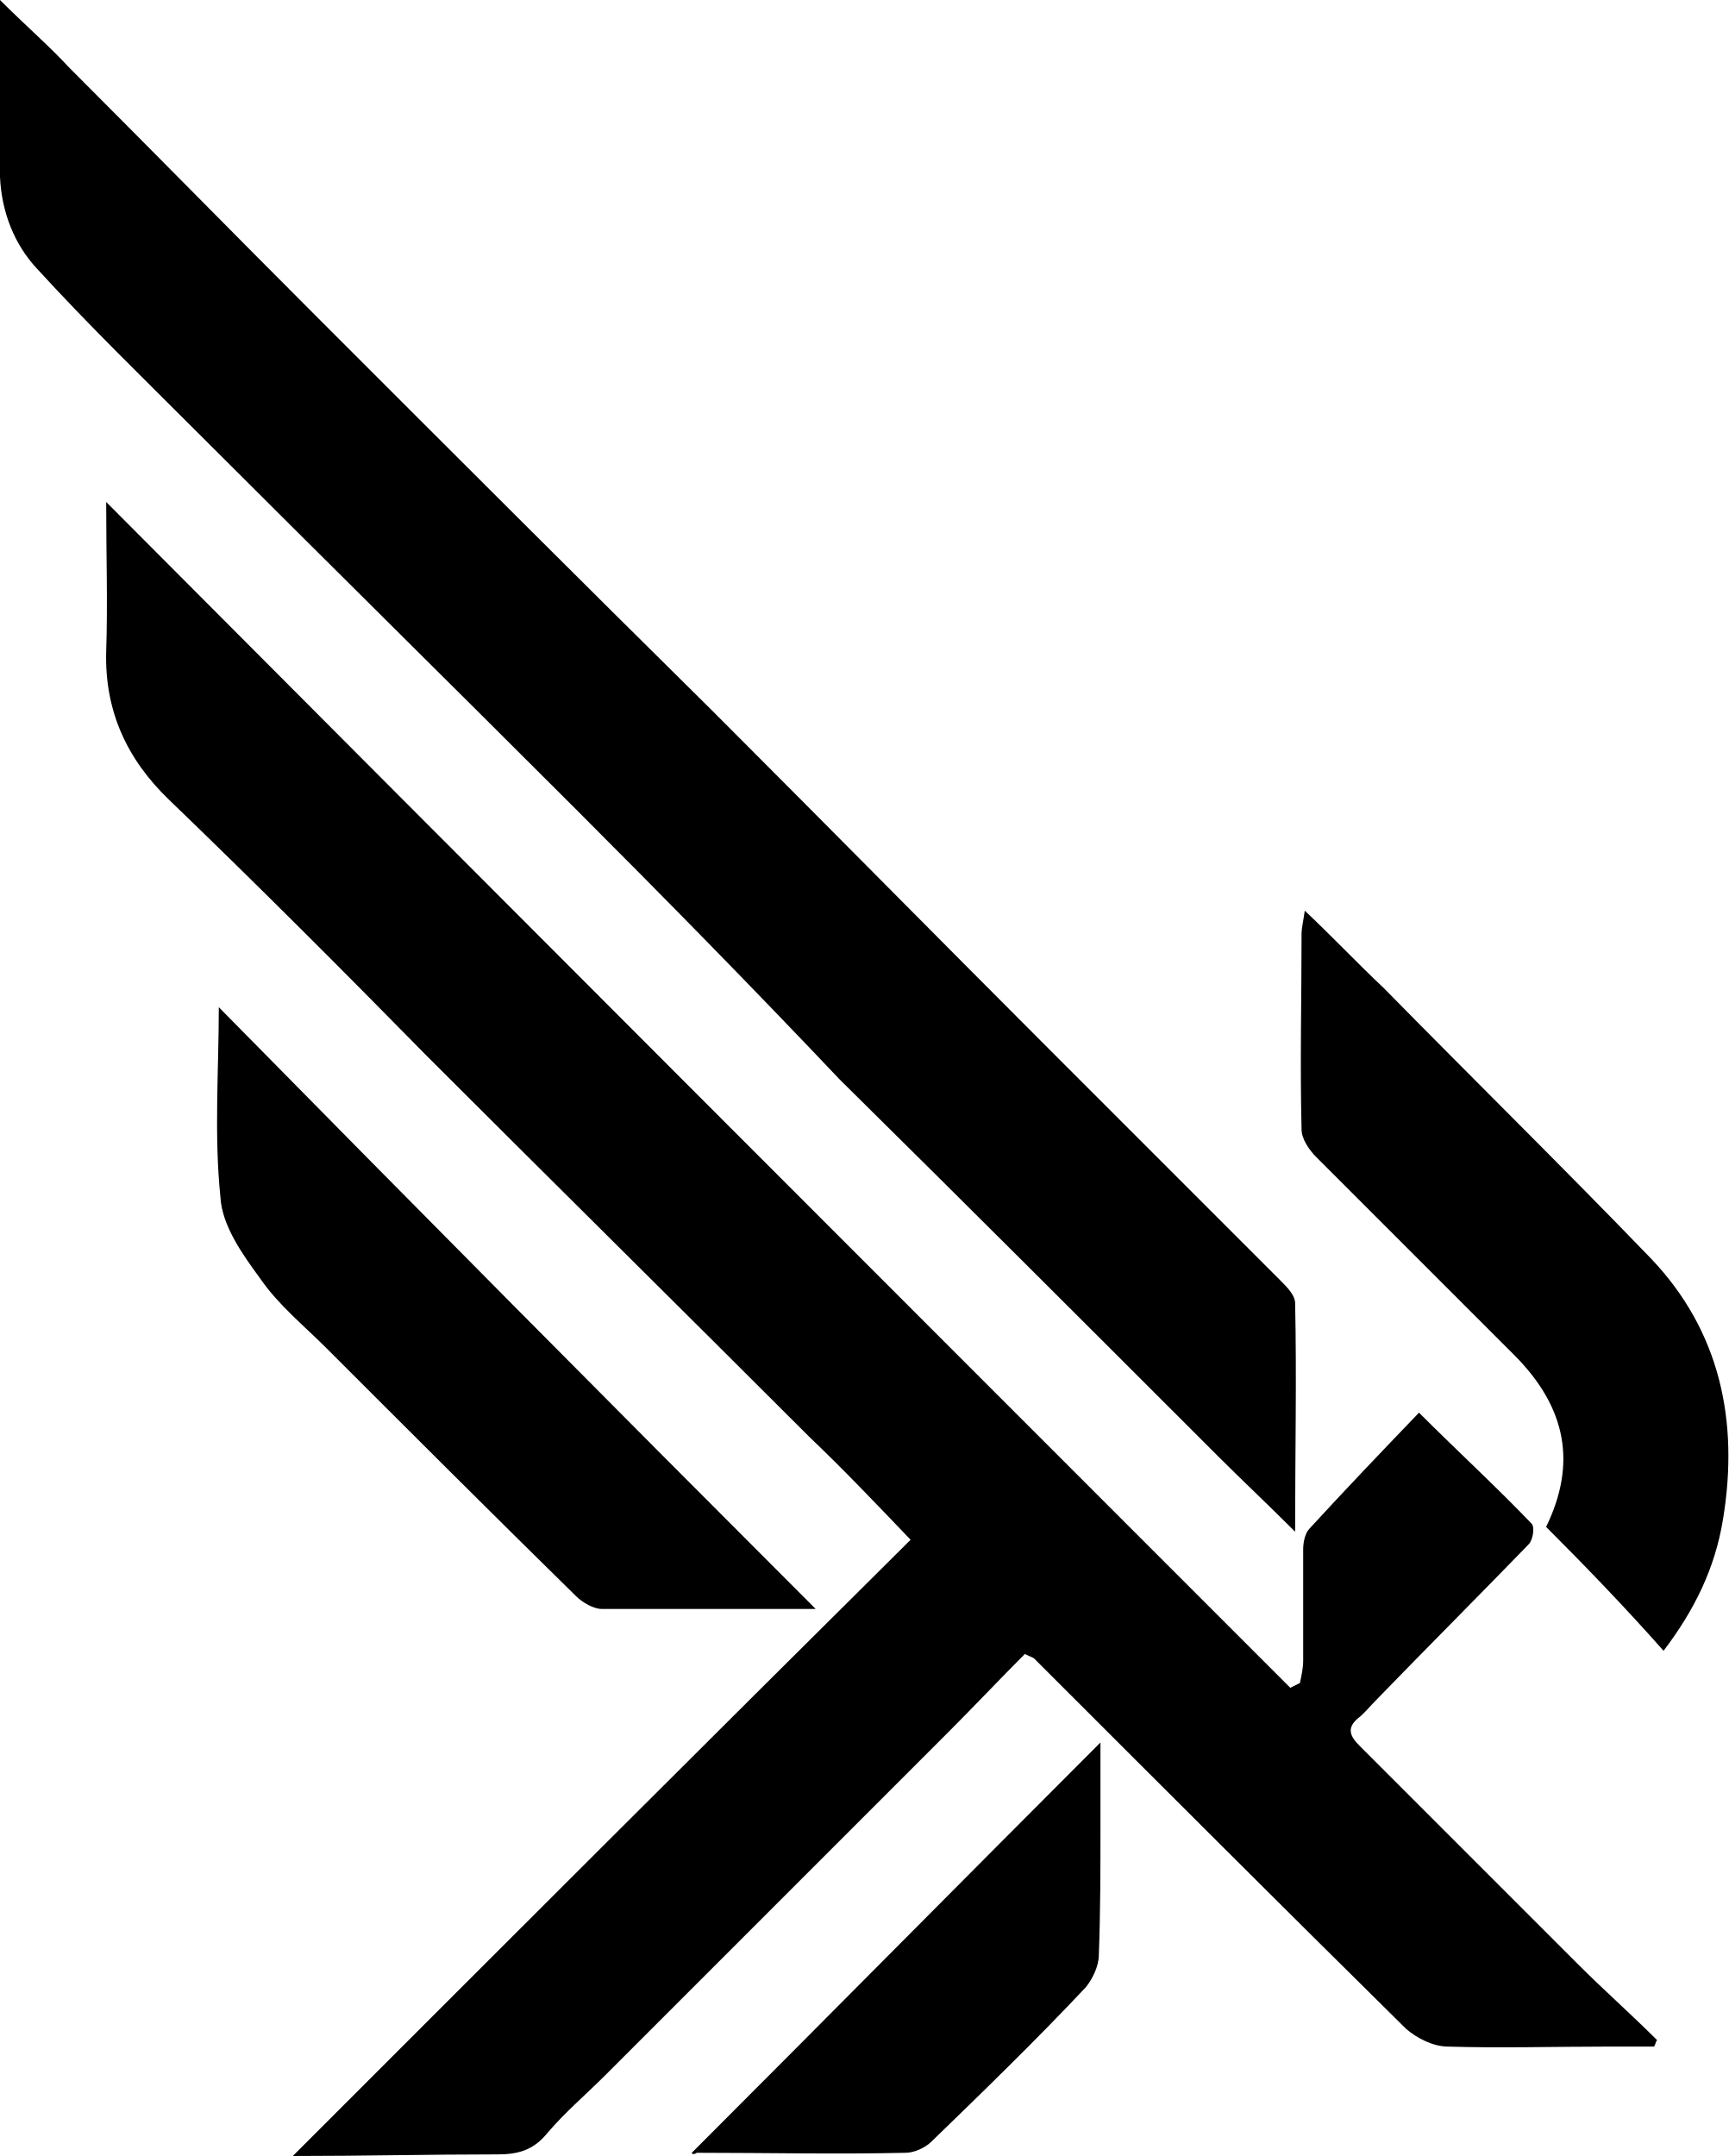
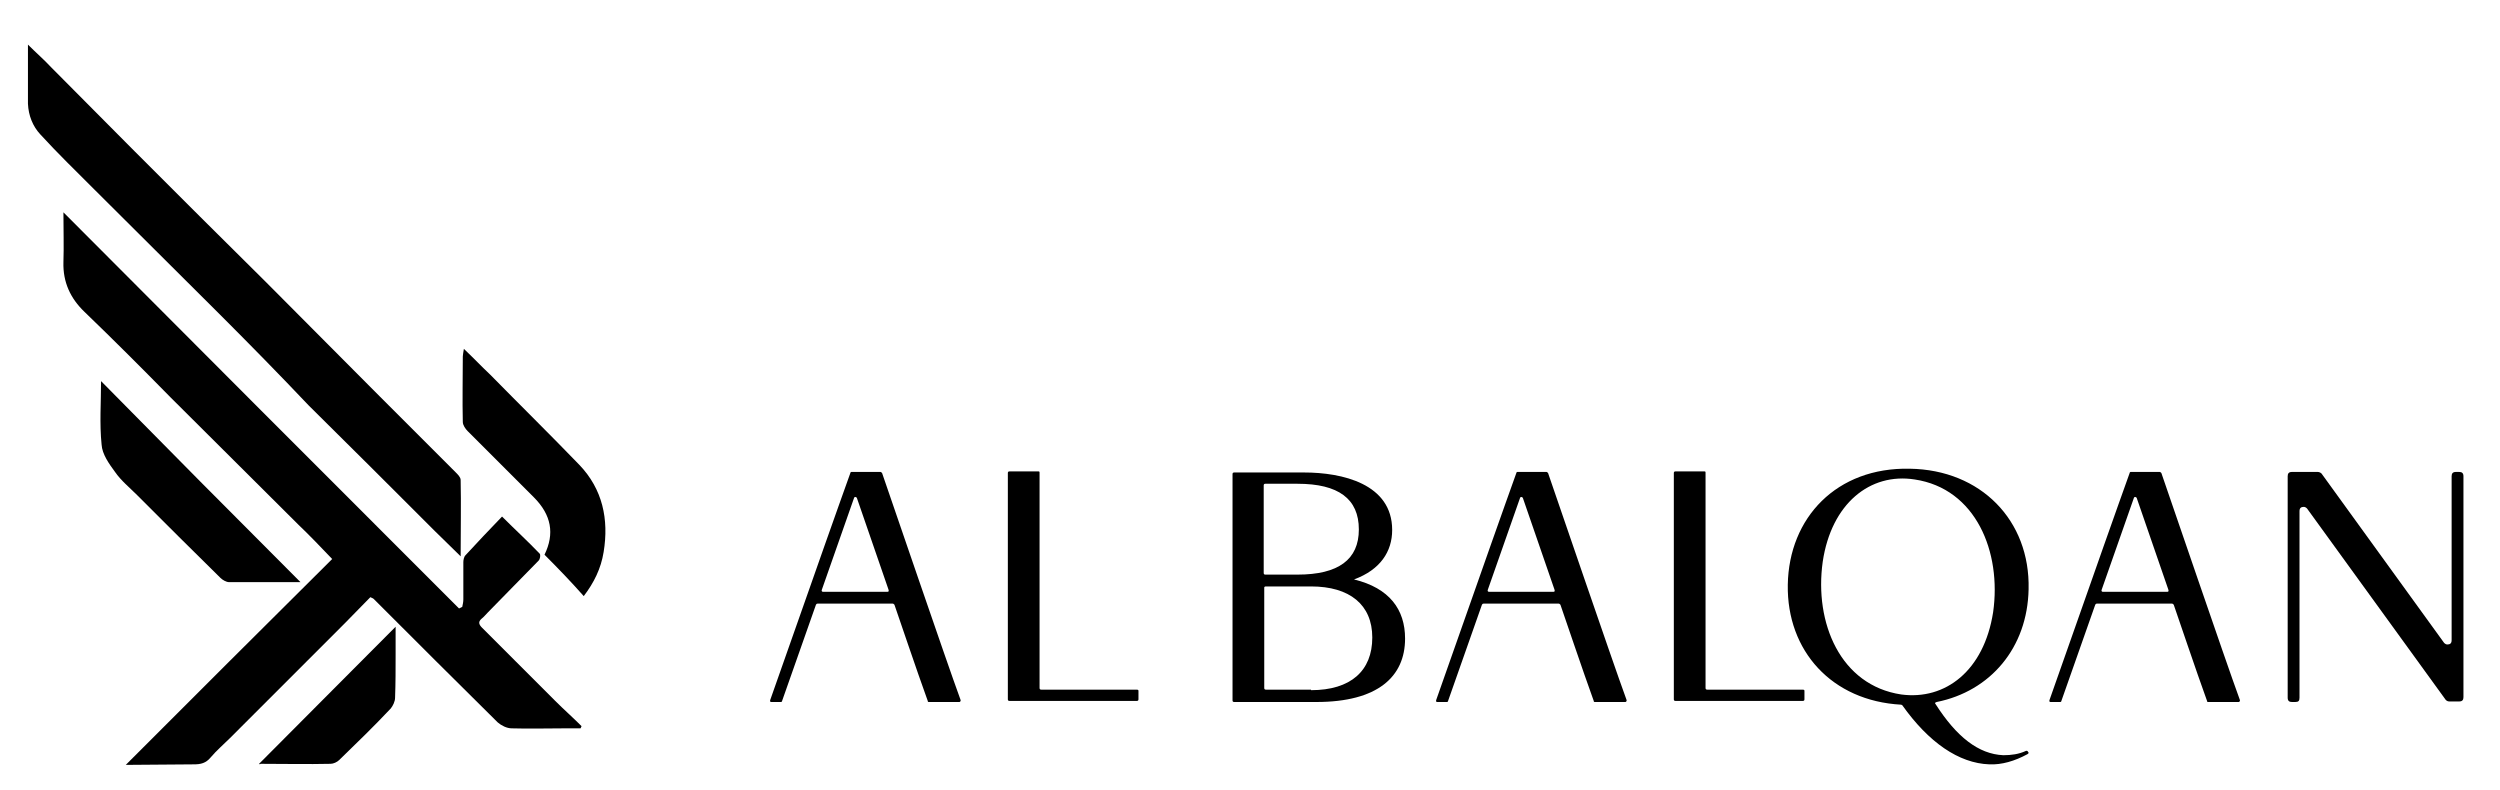
- <svg xmlns="http://www.w3.org/2000/svg" viewBox="5.2 8.3 107.44 134">
+ <svg xmlns="http://www.w3.org/2000/svg" viewBox="0 0 465.1 146.9" fill="currentColor">
  <g>
    <path d="M23.4,142.3c12.9-12.9,25.6-25.6,38.4-38.3c-2.2-2.3-4.2-4.4-6.3-6.4c-7.9-7.9-15.9-15.8-23.8-23.7   C26.4,68.5,21.1,63.2,15.7,58c-2.6-2.5-4-5.5-3.9-9.2c0.1-3,0-6,0-9.3c24.6,24.7,49.1,49.2,73.6,73.7c0.2-0.1,0.4-0.2,0.6-0.3   c0.1-0.5,0.2-0.9,0.2-1.4c0-2.3,0-4.6,0-6.9c0-0.4,0.1-1,0.4-1.3c2.2-2.4,4.4-4.7,6.8-7.2c2.5,2.5,4.8,4.6,7,6.9   c0.2,0.2,0.1,1-0.2,1.3c-3.2,3.3-6.4,6.5-9.5,9.7c-0.4,0.4-0.7,0.8-1.1,1.1c-0.7,0.6-0.5,1.1,0.1,1.7c4.5,4.5,9.1,9.1,13.6,13.6   c1.6,1.6,3.3,3.1,4.9,4.7c-0.1,0.1-0.1,0.3-0.2,0.4c-1,0-1.9,0-2.9,0c-3.3,0-6.6,0.1-9.9,0c-0.9,0-1.9-0.5-2.6-1.1   c-7.7-7.6-15.4-15.3-23.1-23c-0.1-0.1-0.2-0.1-0.6-0.3c-1.5,1.5-3.1,3.2-4.7,4.8c-7.1,7.1-14.3,14.3-21.4,21.4   c-1.2,1.2-2.5,2.3-3.6,3.6c-0.9,1.1-1.9,1.3-3.1,1.3C31.9,142.2,27.8,142.3,23.4,142.3L23.4,142.3z" />
    <path d="M5.2,8.3c1.6,1.6,3,2.8,4.3,4.2c5.2,5.2,10.3,10.4,15.5,15.6c8.1,8.1,16.3,16.3,24.5,24.4c7.1,7.1,14.1,14.2,21.2,21.3   c4.7,4.7,9.4,9.4,14.1,14.1c0.4,0.4,0.9,0.9,0.9,1.4c0.1,4.6,0,9.2,0,14.2c-1.8-1.8-3.3-3.2-4.8-4.7c-7.8-7.8-15.6-15.6-23.5-23.4   C52,69.7,46.5,64.1,41,58.6C33.2,50.8,25.3,43,17.5,35.2c-3.4-3.4-6.8-6.7-10-10.2c-1.4-1.5-2.2-3.5-2.3-5.7   C5.2,15.8,5.2,12.3,5.2,8.3z" />
    <path d="M101.3,103.2c1.9-3.9,1.3-7.4-2-10.7c-4.1-4.1-8.2-8.2-12.3-12.3c-0.4-0.4-0.9-1.1-0.9-1.7c-0.1-4.1,0-8.1,0-12.2   c0-0.3,0.1-0.7,0.2-1.4c1.8,1.7,3.3,3.3,4.9,4.8c5.5,5.6,11.1,11.1,16.6,16.8c4.3,4.5,5.5,10.1,4.5,16.2c-0.5,3.1-1.8,5.7-3.7,8.2   C106.3,108.3,103.9,105.8,101.3,103.2L101.3,103.2z" />
    <path d="M55.9,108.3c-4.4,0-8.8,0-13.3,0c-0.5,0-1.2-0.4-1.6-0.8c-5.2-5.1-10.4-10.3-15.5-15.4c-1.4-1.4-3-2.7-4.1-4.3   c-1.1-1.5-2.4-3.3-2.5-5.1c-0.4-3.9-0.1-7.9-0.1-11.8C31.1,83.4,43.4,95.8,55.9,108.3L55.9,108.3z" />
    <path d="M48.2,142.1c8.4-8.4,16.8-16.9,25.4-25.5c0,1.8,0,3.5,0,5.2c0,2.7,0,5.3-0.1,8c0,0.7-0.4,1.5-0.8,2   c-3.1,3.3-6.4,6.5-9.6,9.6c-0.4,0.4-1.1,0.7-1.6,0.7c-4.3,0.1-8.7,0-13,0C48.4,142.2,48.2,142.2,48.2,142.1L48.2,142.1z" />
  </g>
+   <g>
+     <path d="M150.8,108.9c1.7-4.9,3.5-9.9,5.4-15.3l2-5.6c0-0.1,0.1-0.2,0.2-0.2h5.4c0.1,0,0.2,0.1,0.3,0.2l6.8,19.8   c3.1,9,6.3,18.3,7.8,22.4c0.1,0.2-0.1,0.4-0.2,0.4h-5.7c-0.2,0-0.2-0.1-0.2-0.2c-2-5.5-5.7-16.5-6.2-17.9c-0.1-0.1-0.2-0.2-0.3-0.2   h-14c-0.2,0-0.2,0.1-0.3,0.2l-6.3,17.9c0,0.1-0.1,0.2-0.2,0.2h-1.8c-0.2,0-0.3-0.1-0.2-0.4L150.8,108.9L150.8,108.9z M165.1,110.1   c0.2,0,0.3-0.1,0.2-0.4l-5.9-17.1c-0.2-0.2-0.4-0.2-0.5,0l-6,17.1c-0.1,0.2,0,0.4,0.2,0.4H165.1L165.1,110.1z" />
+     <path d="M187.5,88c0-0.2,0.1-0.3,0.3-0.3h5.4c0.2,0,0.2,0.1,0.2,0.3v40c0,0.2,0.1,0.3,0.3,0.3h17.8c0.2,0,0.3,0.1,0.3,0.2v1.6   c0,0.2-0.1,0.3-0.3,0.3h-23.7c-0.2,0-0.3-0.1-0.3-0.3V88z" />
+     <path d="M242.6,87.9c7.1,0,16.4,2.1,16.4,10.7c0,4-2.2,7.4-7.1,9.2c6.6,1.6,9.5,5.6,9.5,11c0,7.1-5.1,11.8-16.5,11.8h-15.3   c-0.2,0-0.3-0.1-0.3-0.3V88.2c0-0.2,0.1-0.3,0.3-0.3H242.6L242.6,87.9z M235.1,106.6c0,0.2,0.1,0.3,0.3,0.3h6   c7.6,0,11.4-2.8,11.4-8.4c0-5.7-3.8-8.5-11.4-8.5h-6c-0.2,0-0.3,0.1-0.3,0.3L235.1,106.6L235.1,106.6z M243.9,128.4   c7.4,0,11.4-3.6,11.4-9.8c0-6.1-4.2-9.5-11.4-9.5h-8.4c-0.2,0-0.3,0.1-0.3,0.2v18.7c0,0.2,0.1,0.3,0.3,0.3H243.9z" />
+     <path d="M274.7,108.9c1.7-4.9,3.5-9.9,5.4-15.3l2-5.6c0-0.1,0.1-0.2,0.2-0.2h5.4c0.1,0,0.2,0.1,0.3,0.2l6.8,19.8   c3.1,9,6.3,18.3,7.8,22.4c0.1,0.2-0.1,0.4-0.2,0.4h-5.7c-0.2,0-0.2-0.1-0.2-0.2c-2-5.5-5.7-16.5-6.2-17.9c-0.1-0.1-0.2-0.2-0.3-0.2   h-14c-0.2,0-0.2,0.1-0.3,0.2l-6.3,17.9c0,0.1-0.1,0.2-0.2,0.2h-1.8c-0.2,0-0.3-0.1-0.2-0.4L274.7,108.9L274.7,108.9z M289,110.1   c0.2,0,0.3-0.1,0.2-0.4l-5.9-17.1c-0.2-0.2-0.4-0.2-0.5,0l-6,17.1c-0.1,0.2,0,0.4,0.2,0.4H289L289,110.1z" />
+     <path d="M311.4,88c0-0.2,0.1-0.3,0.3-0.3h5.4c0.2,0,0.2,0.1,0.2,0.3v40c0,0.2,0.1,0.3,0.3,0.3h17.8c0.2,0,0.3,0.1,0.3,0.2v1.6   c0,0.2-0.1,0.3-0.3,0.3h-23.7c-0.2,0-0.3-0.1-0.3-0.3L311.4,88L311.4,88z" />
+     <path d="M355.3,87.2c13.2,0.2,22.4,9.6,22.1,22.4c-0.2,10.9-7.1,19-17.1,21c-0.3,0.1-0.4,0.2-0.2,0.4c3.9,6.1,8,9.3,12.6,9.5   c1.5,0,2.9-0.2,4.2-0.8c0.2-0.1,0.4,0.1,0.4,0.2l0.1,0.1c0,0.2-0.1,0.2-0.2,0.3c-2.4,1.3-4.8,2-7.1,1.9c-5.7-0.2-11.3-4.1-16.2-11   l-0.2-0.1c-12.9-0.7-21.3-10-21.1-22.3C332.8,96.3,341.7,86.9,355.3,87.2L355.3,87.2z M370.8,113.9c1.6-11.2-3.2-23-14.6-24.7   c-8.3-1.3-15.5,4.5-17.1,15.3c-1.6,11.4,3.3,23,14.6,24.7C361.9,130.3,369.1,124.8,370.8,113.9L370.8,113.9z" />
+     <path d="M388.8,108.9c1.7-4.9,3.5-9.9,5.4-15.3l2-5.6c0-0.1,0.1-0.2,0.2-0.2h5.4c0.1,0,0.2,0.1,0.3,0.2l6.8,19.8   c3.1,9,6.3,18.3,7.8,22.4c0.1,0.2-0.1,0.4-0.2,0.4h-5.7c-0.2,0-0.2-0.1-0.2-0.2c-2-5.5-5.7-16.5-6.2-17.9c-0.1-0.1-0.2-0.2-0.3-0.2   h-14c-0.2,0-0.2,0.1-0.3,0.2l-6.3,17.9c0,0.1-0.1,0.2-0.2,0.2h-1.8c-0.2,0-0.3-0.1-0.2-0.4L388.8,108.9L388.8,108.9z M403.2,110.1   c0.2,0,0.3-0.1,0.2-0.4l-5.9-17.1c-0.2-0.2-0.4-0.2-0.5,0l-6,17.1c-0.1,0.2,0,0.4,0.2,0.4H403.2L403.2,110.1z" />
+     <path d="M425.6,88.6c0-0.5,0.2-0.8,0.8-0.8h4.8c0.2,0,0.5,0.1,0.7,0.3l22.8,31.5c0.2,0.2,0.4,0.3,0.6,0.3c0.5,0,0.8-0.2,0.8-0.8   V88.6c0-0.5,0.2-0.8,0.8-0.8h0.6c0.5,0,0.8,0.2,0.8,0.8v41.1c0,0.5-0.2,0.8-0.8,0.8h-1.8c-0.3,0-0.5-0.1-0.7-0.3l-25.8-35.6   c-0.2-0.2-0.4-0.3-0.6-0.3c-0.5,0-0.8,0.2-0.8,0.8v34.7c0,0.6-0.2,0.8-0.8,0.8h-0.6c-0.5,0-0.8-0.2-0.8-0.8L425.6,88.6L425.6,88.6z   " />
+   </g>
</svg>
